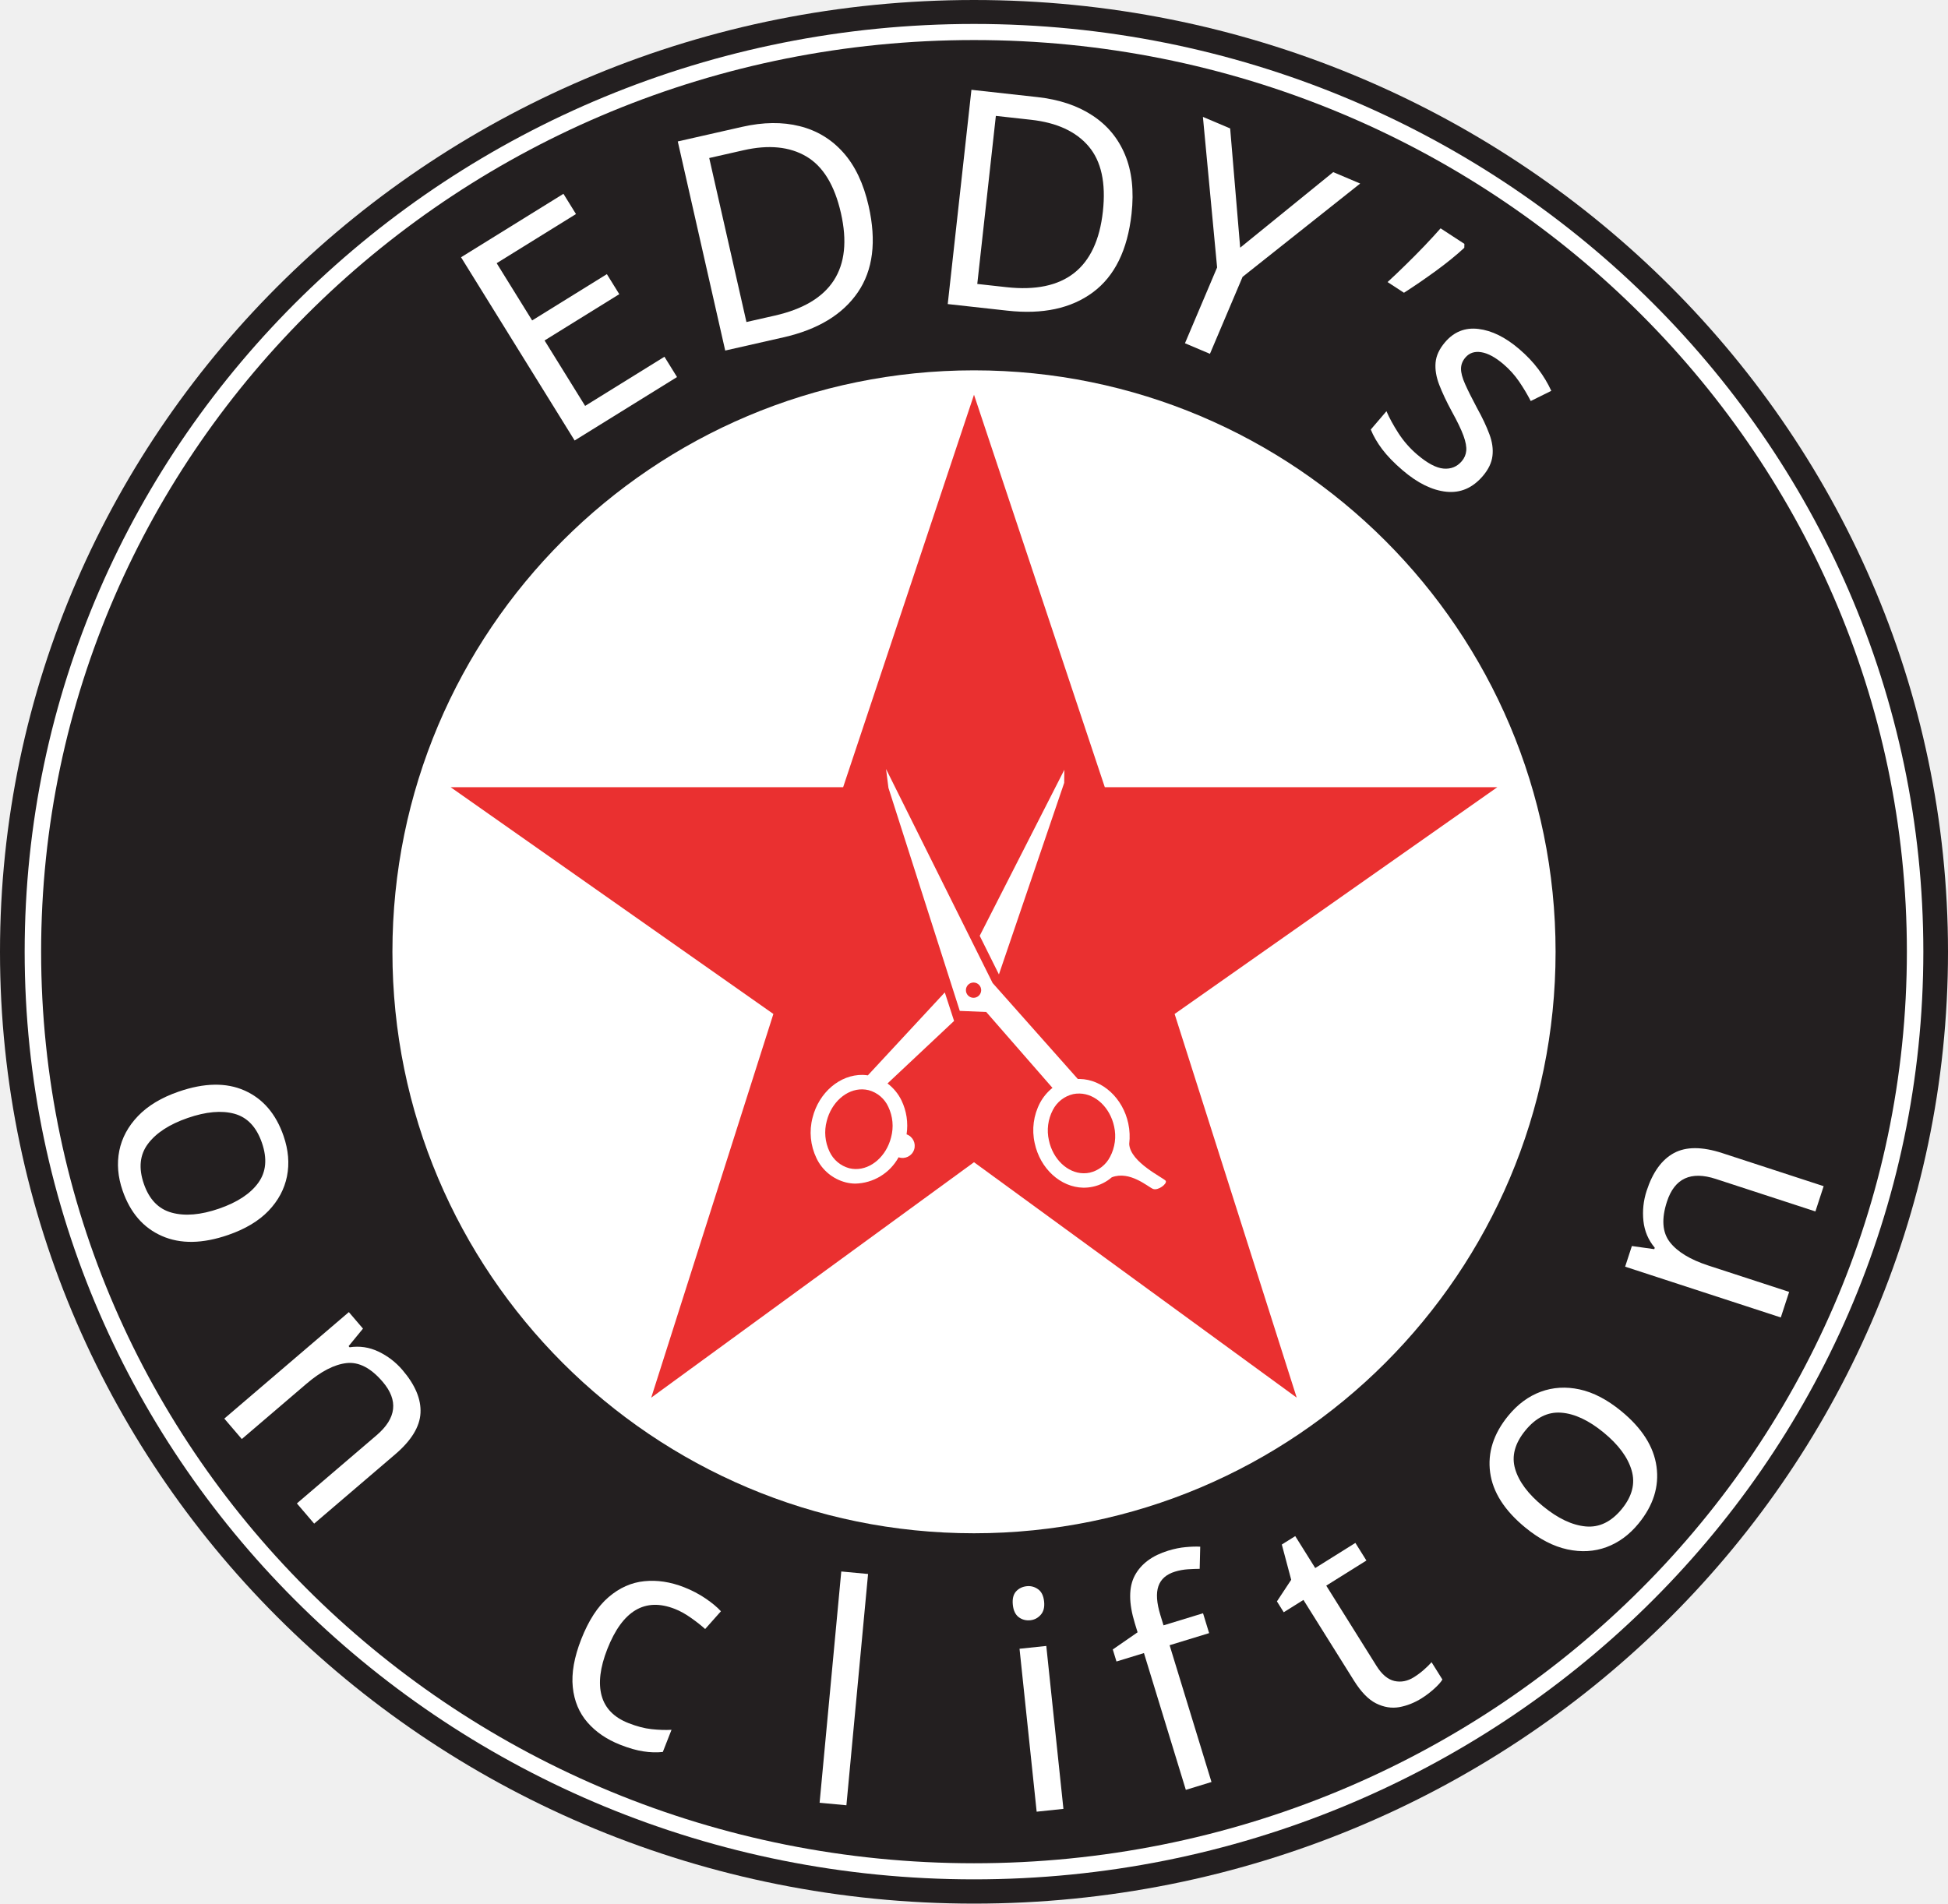
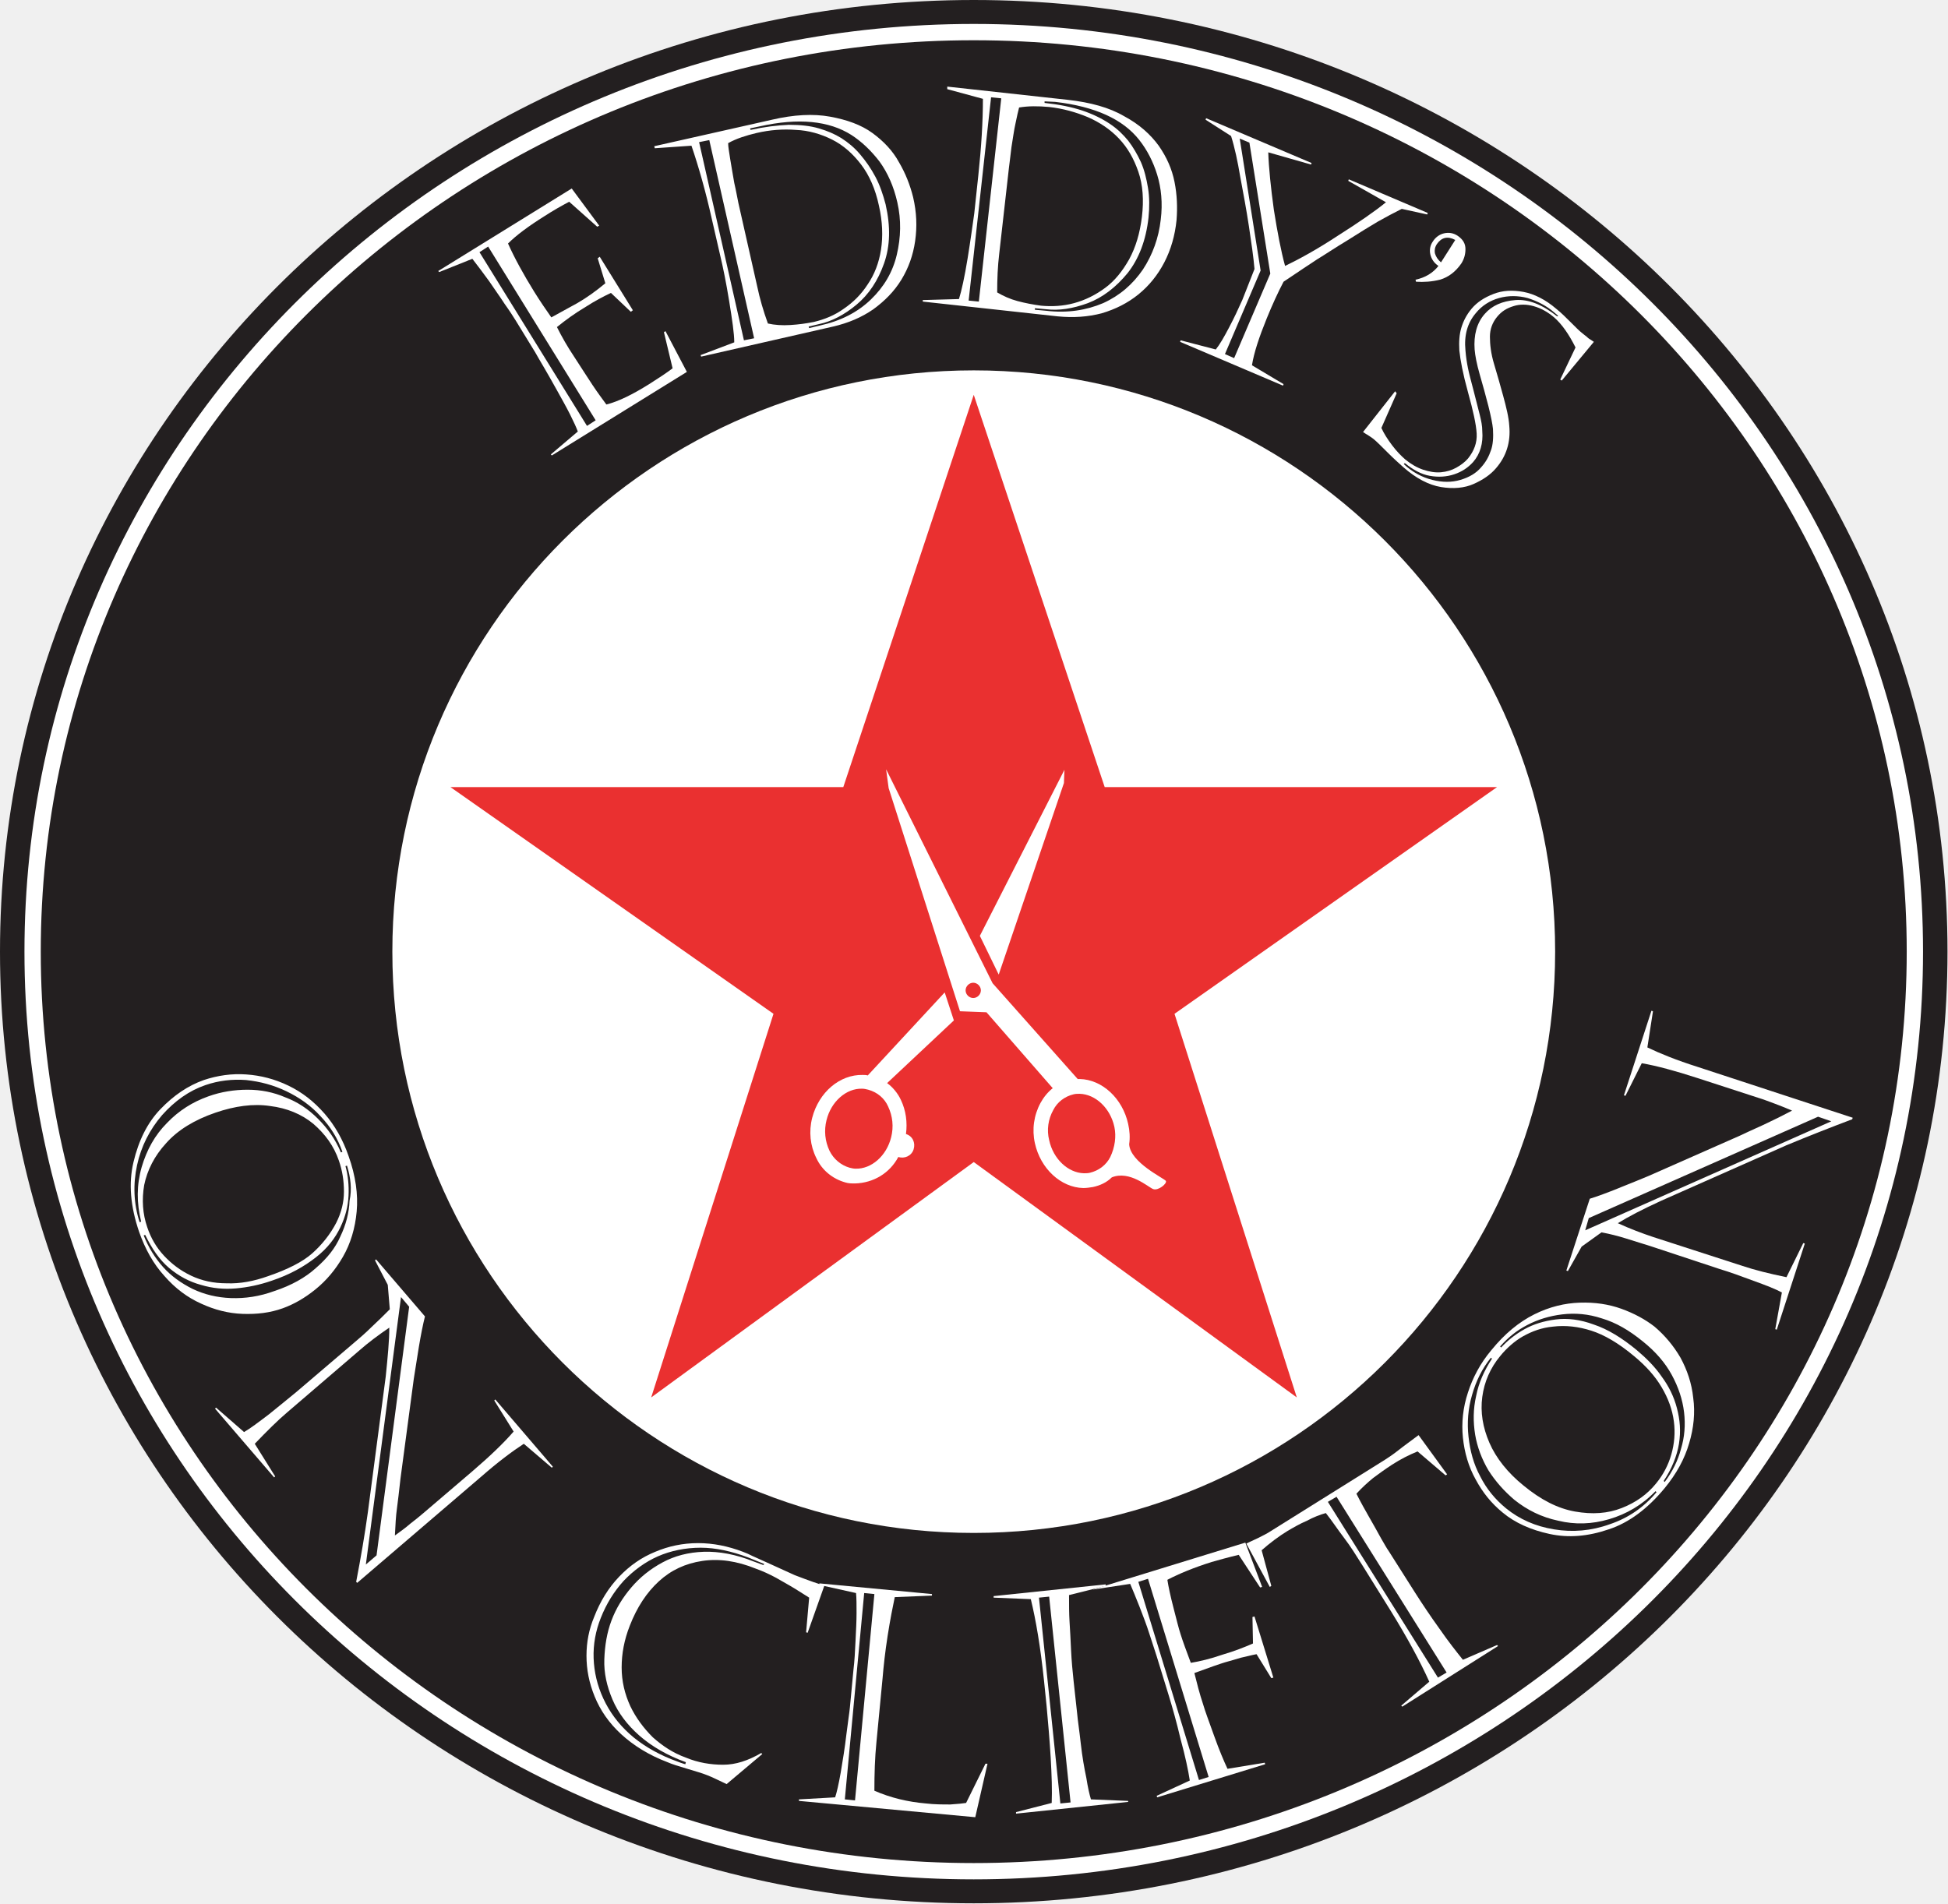
- <svg xmlns="http://www.w3.org/2000/svg" id="Layer_1" data-name="Layer 1" viewBox="0 0 382.28 373.63">
-   <defs>
-     <style>.cls-1{fill:#e92f30;}.cls-2{fill:#231f20;}.cls-3,.cls-4,.cls-6{fill:#fff;}.cls-4{font-size:60px;}.cls-4,.cls-6{font-family:Castellar, Castellar;}.cls-5{fill:#ea3030;}.cls-6{font-size:59.27px;}</style>
-   </defs>
-   <circle class="cls-1" cx="191.14" cy="186.82" r="159.38" />
-   <ellipse class="cls-2" cx="191.14" cy="186.82" rx="191.14" ry="186.82" />
-   <ellipse class="cls-3" cx="191.14" cy="186.79" rx="186.3" ry="182.09" />
-   <ellipse class="cls-2" cx="191.14" cy="186.79" rx="183.07" ry="178.93" />
-   <text class="cls-4" transform="translate(18.72 216.42) rotate(70.94)">o</text>
-   <text class="cls-4" transform="matrix(0.65, 0.76, -0.76, 0.65, 40.71, 274.57)">n</text>
-   <text class="cls-4" transform="matrix(0.82, 0.57, -0.57, 0.82, 82.66, 318.96)"> </text>
-   <text class="cls-4" transform="translate(105.19 335.34) rotate(21.42)">c</text>
-   <text class="cls-4" transform="translate(155.77 353.37) rotate(5.35)">l</text>
-   <text class="cls-4" transform="translate(198.37 356.13) rotate(-6)">i</text>
-   <text class="cls-4" transform="translate(226.45 353.23) rotate(-17.02)">f</text>
-   <text class="cls-4" transform="translate(266.01 340.76) rotate(-32.04)">t</text>
-   <text class="cls-4" transform="matrix(0.63, -0.77, 0.77, 0.63, 309.72, 312.57)">o</text>
-   <text class="cls-4" transform="matrix(0.31, -0.95, 0.95, 0.31, 347.89, 263.43)">n</text>
-   <circle class="cls-3" cx="191.14" cy="186.82" r="114.13" />
+ <svg xmlns="http://www.w3.org/2000/svg" version="1.1" id="Layer_1" x="0px" y="0px" viewBox="0 0 382.3 373.6" style="enable-background:new 0 0 382.3 373.6;" xml:space="preserve">
+   <style type="text/css">
+ 	.st0{fill:#E92F30;}
+ 	.st1{fill:#231F20;}
+ 	.st2{fill:#FFFFFF;}
+ 	.st3{enable-background:new    ;}
+ 	.st4{fill:#EA3030;}
+ </style>
+   <circle class="st0" cx="191.1" cy="186.8" r="159.4" />
+   <ellipse class="st1" cx="191.1" cy="186.8" rx="191.1" ry="186.8" />
+   <ellipse class="st2" cx="191.1" cy="186.8" rx="186.3" ry="182.1" />
+   <ellipse class="st1" cx="191.1" cy="186.8" rx="183.1" ry="178.9" />
+   <g class="st3">
+     <path class="st2" d="M68.4,226.9c1.4,3.9,1.9,7.6,1.6,10.9c-0.3,3.3-1.2,6.3-2.7,8.9s-3.3,4.7-5.4,6.4c-2.1,1.7-4.2,2.9-6.4,3.7   c-2.5,0.9-5.1,1.2-7.9,1.1c-2.8-0.1-5.5-0.8-8.1-2c-2.7-1.2-5.1-3-7.2-5.4c-2.2-2.4-3.8-5.3-5-8.7c-1.7-5-2.1-9.5-1.1-13.7   c1-4.2,2.7-7.7,5.3-10.4c2.6-2.7,5.4-4.6,8.5-5.7c2.7-0.9,5.5-1.3,8.3-1.1c2.9,0.2,5.6,0.9,8.3,2.2c2.7,1.3,5,3.1,7.1,5.5   C65.7,220.9,67.3,223.7,68.4,226.9z M66.9,226.2l0.3-0.1c-0.9-2.6-2.3-4.9-4.3-7c-1.9-2.1-4.2-3.7-6.7-4.9   c-2.5-1.2-5.1-1.9-7.9-2.2c-2.7-0.2-5.4,0.1-8,1c-3.2,1.1-6,3.1-8.5,5.9c-2.4,2.8-4.1,6.1-4.9,9.8c-0.8,3.7-0.7,7.5,0.5,11.2   l0.3-0.1c-0.9-3.7-0.9-7.2,0.1-10.7c1-3.4,2.6-6.3,5-8.7c2.3-2.4,5-4.1,8.1-5.2c2.5-0.9,5.1-1.3,7.7-1.3c2.6,0,5.1,0.5,7.4,1.5   c2.4,0.9,4.5,2.3,6.4,4.2S65.8,223.6,66.9,226.2z M66.5,227.8c-1-2.9-2.7-5.2-5-7.2c-2.3-1.9-5.2-3.1-8.5-3.5   c-3.3-0.5-6.9,0-10.7,1.3c-4.1,1.4-7.4,3.4-9.7,6c-2.3,2.5-3.7,5.3-4.3,8.2c-0.5,2.9-0.3,5.7,0.6,8.3c0.7,2.1,1.8,4,3.3,5.6   c1.5,1.6,3.2,2.9,5.3,3.9c2.1,1,4.4,1.5,7,1.5c2.6,0.1,5.3-0.4,8.1-1.4c3.8-1.3,6.8-2.8,8.7-4.5s3.5-3.7,4.7-6c1-2,1.5-4,1.5-6.1   C67.5,231.8,67.2,229.8,66.5,227.8z M68.1,228.8l-0.3,0.1c0.5,1.8,0.7,3.8,0.6,5.8c-0.1,2.1-0.6,4.1-1.6,6.2   c-1,2.1-2.5,4.1-4.8,5.9s-5.1,3.4-8.7,4.6c-2.3,0.8-4.7,1.3-7,1.5c-2.3,0.2-4.6,0-6.9-0.7c-2.2-0.6-4.3-1.7-6.2-3.3   c-1.9-1.6-3.4-3.8-4.7-6.5l-0.3,0.1c0.9,2.3,2.2,4.4,3.8,6.2c1.6,1.8,3.6,3.2,5.8,4.3c2.3,1.1,4.8,1.7,7.5,1.8   c2.8,0.1,5.6-0.3,8.6-1.4c3.3-1.1,6-2.6,8.1-4.5c2.2-1.9,3.8-3.9,4.8-6.2c1.1-2.3,1.7-4.6,1.8-7C69.1,233.4,68.8,231.1,68.1,228.8z   " />
+   </g>
+   <g class="st3">
+     <path class="st2" d="M73.6,247.4l0.2-0.2l9.6,11.2c-0.4,1.6-0.8,3.6-1.2,6c-0.4,2.4-0.7,4.5-1,6.3l-2.6,19.5   c-0.3,2.6-0.5,4.5-0.7,5.9s-0.3,3.2-0.4,5.3c1.1-0.8,2.1-1.5,3-2.3c0.9-0.7,1.8-1.4,2.6-2.1l9.6-8.2c3.5-3,6.2-5.6,8.1-7.8   l-3.8-6.1l0.2-0.2l11.3,13.2l-0.2,0.2l-5.5-4.7c-2.3,1.5-5.1,3.6-8.3,6.4l-24.4,20.9l-0.2-0.2c0.9-4.7,1.7-9.3,2.3-13.7l3.5-26.6   c0.4-3.9,0.7-7,0.7-9.6c-2.2,1.5-4.2,3-5.9,4.5l-14.1,12.1c-1.9,1.6-4,3.7-6.4,6.2l4,6.4l-0.2,0.2l-11.6-13.5l0.2-0.2l5.5,4.8   c1.2-0.7,2.8-1.9,4.9-3.5c2-1.6,3.8-3.1,5.4-4.4l10.9-9.3c1.3-1.1,2.6-2.2,3.8-3.4c1.2-1.1,2.4-2.3,3.6-3.5l-0.4-4.8L73.6,247.4z    M78.7,254.6l-6.9,52.5l2.1-1.8l6.4-48.8L78.7,254.6z" />
+   </g>
+   <g class="st3">
+     <path class="st2" d="M149.6,344.3l-7,5.9c-1.7-0.8-2.9-1.4-3.7-1.7c-1-0.4-2.3-0.8-4-1.3s-3-0.9-3.9-1.3c-3.7-1.4-6.7-3.3-9.1-5.5   c-2.4-2.2-4.1-4.7-5.2-7.4c-1.1-2.7-1.6-5.3-1.6-8c0-2.7,0.5-5.2,1.5-7.6c1.2-3.1,2.8-5.7,4.9-7.9c2.1-2.2,4.4-3.8,7.1-4.9   c2.6-1.1,5.4-1.7,8.4-1.7s5.9,0.6,8.8,1.7c0.8,0.3,1.2,0.5,1.4,0.6c0.2,0.1,0.6,0.3,1.3,0.6c0.7,0.3,1.3,0.6,2,0.9   c2.4,1.1,4.2,1.9,5.5,2.5c2.9,1.1,4.8,1.8,5.8,2l-3.3,9.3l-0.3-0.1l0.6-6.8c-0.5-0.3-1.4-0.9-2.7-1.7c-1.3-0.8-2.6-1.5-3.8-2.2   c-1.3-0.7-2.6-1.3-4-1.8c-3.7-1.5-7.2-2-10.5-1.5c-3.3,0.5-6.1,1.8-8.5,4s-4.3,5.1-5.7,8.7c-1.1,2.8-1.6,5.5-1.6,8.2   c0,2.7,0.6,5.2,1.7,7.6c1.1,2.3,2.6,4.3,4.4,6.1c1.9,1.7,4,3.1,6.5,4c2.4,1,4.9,1.4,7.3,1.4c2.5,0,4.9-0.8,7.5-2.3L149.6,344.3z    M150,307l-3.2-1.3c-3.2-1.2-6.3-1.9-9.3-1.9s-5.9,0.6-8.4,1.7s-4.8,2.8-6.7,4.8c-1.9,2.1-3.4,4.5-4.5,7.3c-1,2.5-1.5,5.2-1.4,7.9   c0.1,2.7,0.7,5.3,1.9,7.9c1.2,2.6,2.9,4.9,5.1,6.9c2.2,2,5,3.7,8.2,5c1.5,0.6,2.4,0.9,2.8,1l0.1-0.4c-3.6-1.3-6.7-3.1-9.1-5.2   s-4.2-4.5-5.3-7.1c-1.1-2.6-1.7-5.2-1.6-7.9s0.5-5.2,1.4-7.6c0.9-2.4,2.2-4.5,3.9-6.5c1.7-2,3.7-3.6,6.1-4.9s5.1-2,8.1-2.1   c3-0.1,6.3,0.5,9.8,1.9l1.9,0.7L150,307z" />
+   </g>
+   <g class="st3">
+     <path class="st2" d="M160.8,311.1l0-0.3l22.1,2.1l0,0.3l-7.3,0.3c-0.4,1.9-0.9,4.4-1.4,7.6c-0.5,3.2-0.8,6-1,8.4l-1.2,12.5   c-0.3,3-0.4,6.2-0.4,9.5c3.2,1.4,6.6,2.2,10.1,2.5c1.7,0.2,3.3,0.2,4.8,0.2c1.5-0.1,2.5-0.2,3.1-0.3l3.8-7.7l0.4,0l-2.4,10.5   l-34.6-3.2l0-0.3l7.1-0.4c0.3-0.9,0.7-2.6,1.1-4.9c0.4-2.4,0.8-4.8,1.1-7.4c0.3-2.5,0.6-4.3,0.7-5.4l0.7-7.4   c0.2-1.6,0.3-3.5,0.4-5.6c0.1-2.1,0.2-3.9,0.2-5.5c0-1.6,0-2.9-0.1-3.9L160.8,311.1z M169.6,312.7l-3.8,40.5l2,0.2l3.8-40.5   L169.6,312.7z" />
+   </g>
+   <g class="st3">
+     <path class="st2" d="M221.4,353.7l-22,2.3l0-0.3l7-1.8c0.1-2.5,0-5.4-0.2-8.9c-0.2-3.4-0.5-6.8-0.8-10.1l-0.5-4.9   c-0.7-6.7-1.6-12-2.6-16.1l-7.3-0.3l0-0.3l22-2.3l0,0.3l-7.2,1.8c0,1.9,0,3.6,0.1,5.2s0.2,3.4,0.3,5.6c0.1,2.2,0.3,4.2,0.5,6.1   l0.7,6.4c0.1,1.2,0.4,3.1,0.7,5.8s0.7,4.9,1.1,6.8c0.3,1.9,0.6,3.2,0.9,4.2l7.3,0.3L221.4,353.7z M203.9,313.6l4.2,40.4l2-0.2   l-4.2-40.4L203.9,313.6z" />
+   </g>
+   <g class="st3">
+     <path class="st2" d="M214.5,312l29.9-9.2l3.3,8.7l-0.4,0.1l-4.2-6.4c-2.1,0.5-3.9,1-5.3,1.4c-3.5,1.1-6.4,2.3-8.7,3.5   c0.2,1.3,0.6,3.2,1.2,5.5s1,4,1.4,5.2c0.4,1.3,1.1,3.2,2,5.6c1.8-0.3,3.9-0.8,6.2-1.6c2.4-0.7,4.4-1.5,6-2.2l-0.1-5.2l0.4-0.1   l3.7,12l-0.4,0.1l-2.9-4.7c-1.1,0.2-2.1,0.5-3.1,0.7c-1,0.3-2,0.6-3.1,0.9c-1,0.3-3,1-6,2.1c0.5,2,1,4,1.7,6.1   c0.4,1.4,1.2,3.5,2.2,6.3s1.9,4.9,2.6,6.4l7.3-1.2l0.1,0.3l-21.2,6.5l-0.1-0.3l6.5-3c-0.3-2-0.9-4.8-1.8-8.1   c-0.8-3.4-1.6-6.2-2.3-8.5l-2.4-7.8c-0.3-1-0.8-2.4-1.4-4.3c-0.6-1.9-1.3-3.7-2-5.5c-0.7-1.8-1.3-3.2-1.8-4.4l-7.2,1.1L214.5,312z    M223.4,310.5l11.9,38.9l1.9-0.6l-11.9-38.9L223.4,310.5z" />
+   </g>
+   <g class="st3">
+     <path class="st2" d="M249.3,300.6l21.6-13.5c1.3-0.8,2.5-1.6,3.5-2.4s2.4-1.8,4-3l5.6,7.7l-0.3,0.2l-5.5-4.7   c-1.7,0.7-3.3,1.5-5,2.6c-1.4,0.9-2.6,1.8-3.7,2.6c-1.1,0.9-2.2,1.9-3.3,3.1c0.8,1.6,1.7,3.2,2.5,4.6s1.6,2.8,2.3,4.1   c0.7,1.2,1.2,2.1,1.5,2.5l5.2,8.2c1.4,2.2,3,4.6,4.8,7.1c1.8,2.6,3.4,4.6,4.6,6.1l6.7-2.9l0.2,0.2L275.2,335l-0.2-0.2l5.5-4.7   c-1.8-4-4.3-8.6-7.5-13.8l-5.6-9c-1.2-1.9-2.3-3.7-3.6-5.4s-2.4-3.4-3.6-4.9c-1.1,0.3-2.4,0.8-3.7,1.5c-1.4,0.6-2.6,1.3-3.8,2   c-1.8,1.1-3.5,2.4-5.1,3.8l1.9,7l-0.3,0.2l-4.6-8.5c0.5-0.3,1.3-0.6,2.3-1.1C247.9,301.4,248.7,301,249.3,300.6z M260.6,294.8   l21.6,34.5l1.7-1l-21.6-34.5L260.6,294.8z" />
+   </g>
+   <g class="st3">
+     <path class="st2" d="M292.7,265c2.6-3.2,5.4-5.5,8.4-7c3-1.5,6-2.2,8.9-2.3c3-0.1,5.7,0.3,8.2,1.2c2.5,0.9,4.7,2.1,6.5,3.5   c2,1.7,3.7,3.7,5.1,6.1c1.3,2.4,2.2,5,2.5,7.9c0.4,2.9,0.1,5.9-0.8,8.9c-0.9,3.1-2.5,6-4.8,8.8c-3.3,4-7,6.8-11,8.1   c-4.1,1.4-7.9,1.7-11.6,0.9c-3.7-0.8-6.8-2.2-9.2-4.2c-2.2-1.8-3.9-3.9-5.3-6.5c-1.4-2.5-2.2-5.3-2.5-8.2s0-5.9,1-8.9   C289,270.5,290.5,267.6,292.7,265z M292.8,266.7l-0.2-0.2c-1.7,2.1-2.9,4.5-3.7,7.3c-0.8,2.7-1,5.5-0.7,8.2c0.3,2.8,1,5.4,2.3,7.8   c1.2,2.4,2.9,4.5,5.1,6.3c2.6,2.1,5.7,3.5,9.4,4.1c3.6,0.6,7.3,0.3,10.9-1c3.6-1.2,6.7-3.3,9.2-6.3l-0.2-0.2   c-2.6,2.7-5.7,4.5-9.1,5.5c-3.4,1-6.7,1.1-10,0.3c-3.3-0.7-6.1-2.1-8.6-4.1c-2-1.7-3.7-3.6-5.1-5.8c-1.3-2.2-2.2-4.6-2.6-7   c-0.4-2.5-0.4-5,0.2-7.6C290.2,271.4,291.3,269,292.8,266.7z M294.4,266.2c-1.9,2.3-3.1,5-3.5,8c-0.4,3,0.1,6,1.4,9   s3.6,5.9,6.7,8.4c3.4,2.8,6.7,4.5,10.1,5.1c3.4,0.6,6.4,0.4,9.2-0.7c2.8-1.1,5-2.7,6.7-4.8c1.4-1.7,2.4-3.6,3-5.7   c0.6-2.1,0.8-4.3,0.5-6.5c-0.3-2.3-1.1-4.5-2.4-6.7c-1.3-2.2-3.1-4.2-5.4-6.1c-3.1-2.6-5.9-4.2-8.4-5c-2.5-0.8-5-1.1-7.5-0.8   c-2.2,0.2-4.1,0.9-5.9,1.9C297.3,263.2,295.7,264.6,294.4,266.2z M294.4,264.3l0.2,0.2c1.3-1.4,2.8-2.6,4.6-3.6s3.8-1.6,6.1-1.9   c2.3-0.3,4.8,0,7.5,1c2.7,0.9,5.5,2.6,8.4,5c1.9,1.6,3.6,3.3,4.9,5.2c1.4,1.9,2.4,3.9,3,6.2s0.8,4.5,0.4,7c-0.4,2.4-1.4,4.9-3,7.3   l0.2,0.2c1.5-2,2.6-4.2,3.2-6.5c0.7-2.3,0.9-4.7,0.6-7.2c-0.3-2.5-1.1-4.9-2.4-7.3c-1.3-2.4-3.2-4.6-5.7-6.6   c-2.7-2.2-5.3-3.7-8-4.5c-2.7-0.9-5.3-1.1-7.8-0.8c-2.5,0.3-4.8,1-6.9,2.1S296,262.5,294.4,264.3z" />
+   </g>
+   <g class="st3">
+     <path class="st2" d="M307.7,249.5l-0.3-0.1l4.6-14.1c1.6-0.5,3.5-1.2,5.7-2.1c2.3-0.9,4.2-1.7,5.9-2.4l17.9-7.9   c2.3-1.1,4.2-1.9,5.4-2.5c1.3-0.6,2.9-1.4,4.8-2.4c-1.2-0.5-2.4-1-3.5-1.4c-1.1-0.4-2.1-0.8-3.1-1.1l-12-3.9   c-4.3-1.4-8-2.4-10.9-2.9l-3.2,6.4l-0.3-0.1l5.4-16.6l0.3,0.1l-1.1,7.1c2.5,1.2,5.7,2.5,9.8,3.8l30.5,10l-0.1,0.3   c-4.5,1.7-8.8,3.4-12.9,5.1L326,235.7c-3.5,1.6-6.4,3.1-8.5,4.4c2.4,1.1,4.8,2,6.9,2.7l17.6,5.7c2.4,0.8,5.2,1.5,8.6,2.2l3.3-6.7   l0.3,0.1l-5.5,16.9l-0.3-0.1l1.3-7.2c-1.3-0.7-3.1-1.4-5.6-2.3c-2.4-0.9-4.6-1.7-6.6-2.3l-13.6-4.5c-1.6-0.5-3.2-1-4.8-1.5   c-1.6-0.5-3.2-0.9-4.8-1.2l-3.9,2.8L307.7,249.5z M311.1,241.5l48.3-21.4l-2.6-0.9l-45,19.9L311.1,241.5z" />
+   </g>
+   <circle class="st2" cx="191.1" cy="186.8" r="114.1" />
  <g id="star-rate">
-     <polygon class="cls-5" points="191.14 228.12 254.47 274.33 230.51 199.02 293.84 154.51 216.81 154.51 191.14 77.48 165.46 154.51 88.43 154.51 151.77 199.02 127.8 274.33 191.14 228.12" />
+     <polygon class="st4" points="191.1,228.1 254.5,274.3 230.5,199 293.8,154.5 216.8,154.5 191.1,77.5 165.5,154.5 88.4,154.5    151.8,199 127.8,274.3  " />
  </g>
-   <polygon class="cls-3" points="208.84 153.66 208.87 151.09 192.26 183.68 196.03 191.26 208.84 153.66" />
-   <path class="cls-3" d="M198.7,203.55l-15.1,16.28a8.25,8.25,0,0,0-1-.09c-4.47-.08-8.61,3.45-9.85,8.39a11.54,11.54,0,0,0,.76,7.94,8.76,8.76,0,0,0,5.73,4.76,8.07,8.07,0,0,0,1.87.25h0a9.94,9.94,0,0,0,8.52-5.17,2.38,2.38,0,0,0,1.57-4.5,11.38,11.38,0,0,0-1-6.66,9.23,9.23,0,0,0-2.74-3.33l13.06-12.27ZM187.61,226a8.66,8.66,0,0,1,.55,6c-.92,3.66-3.87,6.28-7,6.22a5.71,5.71,0,0,1-1.22-.16,6,6,0,0,1-3.86-3.26,8.69,8.69,0,0,1-.55-6c.92-3.66,3.87-6.28,7-6.22a5.51,5.51,0,0,1,1.23.16A5.93,5.93,0,0,1,187.61,226Z" transform="translate(-13.29 -8.76)" />
-   <path class="cls-3" d="M242.05,240.53c-.33-.54-7-3.63-7.16-7.24a12.2,12.2,0,0,0-.18-4c-1.06-5-5.07-8.67-9.54-8.75h-.37L208.08,201.7l-20.91-42,.47,3.7,14,43.78,5.19.21,13,14.9a9.52,9.52,0,0,0-2.44,2.93,11.54,11.54,0,0,0-1.05,7.91c1.06,5,5.07,8.67,9.54,8.75a8.53,8.53,0,0,0,1.87-.19,8.35,8.35,0,0,0,3.72-1.85c3.54-1.36,7.1,1.88,8.09,2.28S242.4,241.1,242.05,240.53Zm-37.74-35.92a1.5,1.5,0,1,1,1.53-1.47A1.51,1.51,0,0,1,204.31,204.61Zm26.83,31.2a6,6,0,0,1-4,3.12,5.31,5.31,0,0,1-1.23.12c-3.15-.05-6-2.78-6.78-6.47a8.65,8.65,0,0,1,.77-5.95,6,6,0,0,1,4-3.12,5.47,5.47,0,0,1,1.24-.11c3.15.05,6,2.78,6.79,6.47A8.68,8.68,0,0,1,231.14,235.81Z" transform="translate(-13.29 -8.76)" />
-   <text class="cls-6" transform="translate(107.88 89.49) rotate(-31.79)">E</text>
-   <text class="cls-6" transform="matrix(0.97, -0.22, 0.22, 0.97, 136.74, 70.07)">D</text>
-   <text class="cls-6" transform="translate(180.27 59.05) rotate(6.31)">D</text>
-   <text class="cls-6" transform="matrix(0.92, 0.39, -0.39, 0.92, 219.56, 61.87)">Y</text>
-   <text class="cls-6" transform="translate(256.51 78.25) rotate(33.12)">’</text>
-   <text class="cls-6" transform="matrix(0.76, 0.65, -0.65, 0.76, 265.74, 83.39)">s</text>
+   <polygon class="st2" points="208.8,153.7 208.9,151.1 192.3,183.7 196,191.3 " />
+   <path class="st2" d="M185.4,194.8l-15.1,16.3c-0.3-0.1-0.7-0.1-1-0.1c-4.5-0.1-8.6,3.4-9.9,8.4c-0.7,2.7-0.4,5.5,0.8,7.9  c1.1,2.4,3.2,4.1,5.7,4.8c0.6,0.2,1.2,0.2,1.9,0.2l0,0c3.6-0.1,6.8-2,8.5-5.2c1.2,0.4,2.6-0.2,3-1.5s-0.2-2.6-1.5-3  c0.3-2.3,0-4.6-1-6.7c-0.6-1.3-1.6-2.5-2.7-3.3l13.1-12.3L185.4,194.8z M174.3,217.2c0.9,1.9,1.1,4,0.6,6c-0.9,3.7-3.9,6.3-7,6.2  c-0.4,0-0.8-0.1-1.2-0.2c-1.7-0.5-3.1-1.7-3.9-3.3c-0.9-1.9-1.1-4-0.6-6c0.9-3.7,3.9-6.3,7-6.2c0.4,0,0.8,0.1,1.2,0.2  C172.2,214.4,173.6,215.6,174.3,217.2z" />
+   <path class="st2" d="M228.8,231.8c-0.3-0.5-7-3.6-7.2-7.2c0.2-1.3,0.1-2.7-0.2-4c-1.1-5-5.1-8.7-9.5-8.8h-0.4l-16.7-18.8l-20.9-42  l0.5,3.7l14,43.8l5.2,0.2l13,14.9c-1,0.8-1.8,1.8-2.4,2.9c-1.3,2.4-1.7,5.2-1.1,7.9c1.1,5,5.1,8.7,9.5,8.8c0.6,0,1.3-0.1,1.9-0.2  c1.4-0.3,2.7-0.9,3.7-1.9c3.5-1.4,7.1,1.9,8.1,2.3S229.1,232.3,228.8,231.8z M191,195.9c-0.8,0-1.5-0.7-1.5-1.5  c0-0.8,0.7-1.5,1.5-1.5c0.8,0,1.5,0.7,1.5,1.5C192.5,195.2,191.8,195.9,191,195.9z M217.9,227.1c-0.8,1.6-2.3,2.7-4,3.1  c-0.4,0.1-0.8,0.1-1.2,0.1c-3.1-0.1-6-2.8-6.8-6.5c-0.5-2-0.2-4.1,0.8-5.9c0.8-1.6,2.3-2.7,4-3.1c0.4-0.1,0.8-0.1,1.2-0.1  c3.1,0.1,6,2.8,6.8,6.5C219.1,223.1,218.8,225.2,217.9,227.1z" />
+   <g class="st3">
+     <path class="st2" d="M86.2,53.4l-0.2-0.2l26.2-16.2l5.4,7.3l-0.4,0.2l-5.5-4.9c-1.5,0.8-3.1,1.7-4.8,2.8c-3.2,2-5.6,3.8-7.2,5.4   c1.3,2.9,3,6,5.1,9.4c1.3,2.1,2.5,3.8,3.4,5.1c2.7-1.5,4.4-2.4,5.1-2.8c1.9-1.1,3.7-2.4,5.5-3.9l-1.5-4.9l0.4-0.3l6.5,10.5   l-0.4,0.3l-3.9-3.7c-1.5,0.7-3.2,1.6-4.9,2.7c-2.2,1.3-4.1,2.7-5.7,4c1,2,2.1,3.9,3.3,5.7c1.5,2.3,2.7,4.2,3.7,5.7   c1,1.5,1.9,2.7,2.7,3.8c2.4-0.6,5.2-2,8.4-4c1.9-1.2,3.4-2.2,4.6-3.1l-1.7-7.1l0.3-0.2l4.2,8l-26.5,16.4l-0.2-0.2l5.3-4.5   c-0.3-0.8-0.8-1.9-1.5-3.3c-0.7-1.4-1.6-3-2.6-4.8c-1-1.8-1.8-3.2-2.5-4.4c-0.7-1.2-1.3-2.2-1.8-3.1l-3.8-6.2   c-0.5-0.8-1.2-1.9-2.2-3.3c-0.9-1.4-2-2.9-3-4.4c-1.1-1.5-2.2-3-3.3-4.4L86.2,53.4z M94.1,49.5l21.1,34.1l1.7-1.1L95.8,48.4   L94.1,49.5z" />
+   </g>
+   <g class="st3">
+     <path class="st2" d="M128.4,28.7l23.1-5.2c4.3-1,8.1-1.2,11.4-0.6c3.3,0.6,6.1,1.6,8.3,3.2s4,3.5,5.2,5.7c1.3,2.2,2.2,4.5,2.8,6.9   c0.7,3,0.8,5.8,0.4,8.6c-0.4,2.8-1.3,5.3-2.7,7.6c-1.4,2.3-3.3,4.2-5.5,5.8c-2.3,1.6-4.9,2.7-7.9,3.4l-25.9,5.9l-0.1-0.3l6.6-2.5   c0-1.7-0.4-4.4-1-8.1c-0.6-3.7-1.2-6.6-1.7-8.7l-1.7-7.4c-1.2-5.4-2.6-10.3-4-14.4l-7.2,0.5L128.4,28.7z M137.2,27.9l8.8,38.9   l2-0.4l-8.8-38.9L137.2,27.9z M144.9,39.8l3.7,16.4c0.5,2.4,1.2,4.8,2.1,7.3c1.3,0.3,2.8,0.4,4.4,0.3c1.6-0.1,3.1-0.3,4.6-0.6   c2.1-0.5,4.1-1.3,5.9-2.6c1.9-1.3,3.4-2.8,4.7-4.8c1.3-1.9,2.2-4.2,2.6-6.8c0.4-2.6,0.3-5.5-0.4-8.6c-0.7-3.3-1.9-6-3.5-8.1   c-1.6-2.1-3.5-3.8-5.7-4.9c-2.2-1.1-4.6-1.8-7.1-1.9c-2.5-0.2-5.1,0-7.7,0.6c-2.1,0.5-4,1.1-5.6,2c0,0.7,0.2,1.8,0.4,3.1   c0.2,1.3,0.5,2.9,0.8,4.7C144.5,37.6,144.7,38.9,144.9,39.8z M147.2,25.2l0.1,0.3c2.7-0.6,5.2-0.9,7.5-1c2.3,0,4.2,0.2,5.9,0.7   c1.7,0.5,3.1,1.1,4.4,1.9c1.4,0.9,2.6,1.9,3.7,3.2c1.1,1.3,2.1,2.7,3,4.4c0.9,1.7,1.5,3.5,2,5.4c1,4.4,0.9,8.2-0.3,11.6   c-1.2,3.4-3,6.1-5.4,8.1s-4.9,3.3-7.3,3.8l-2.1,0.5l0.1,0.3l2.1-0.5c4.1-0.9,7.4-2.6,10-5.1c2.6-2.5,4.3-5.4,5.1-8.8   c0.8-3.4,0.9-6.8,0.1-10.3c-0.7-3.1-1.9-5.8-3.5-8c-1.7-2.2-3.5-3.9-5.5-5.2c-4.4-2.8-10.4-3.4-18-1.7L147.2,25.2z" />
+   </g>
+   <g class="st3">
+     <path class="st2" d="M185.9,17l23.7,2.6c4.4,0.5,8.1,1.5,11,3.2c3,1.6,5.2,3.6,6.8,5.8c1.6,2.3,2.6,4.6,3.1,7.1   c0.5,2.5,0.6,5,0.4,7.5c-0.3,3-1.1,5.8-2.4,8.3c-1.3,2.5-3,4.6-5.1,6.3c-2.1,1.7-4.5,2.9-7.2,3.7c-2.7,0.7-5.5,0.9-8.6,0.6   l-26.5-2.9l0-0.3l7.1-0.2c0.5-1.6,1.1-4.3,1.7-8c0.6-3.7,1-6.7,1.3-8.8l0.8-7.5c0.6-5.6,0.9-10.6,0.9-15l-7-1.9L185.9,17z    M194.5,19.1L190.1,59l2,0.2l4.4-39.9L194.5,19.1z M198,33l-1.9,16.8c-0.3,2.5-0.4,5-0.4,7.6c1.2,0.7,2.5,1.3,4,1.7   s3.1,0.7,4.6,0.9c2.1,0.2,4.3,0.1,6.5-0.5c2.2-0.6,4.2-1.6,6.1-3c1.9-1.4,3.4-3.3,4.7-5.6c1.3-2.4,2.1-5.1,2.5-8.3   c0.4-3.3,0.2-6.3-0.7-8.9s-2.1-4.7-3.8-6.5s-3.8-3.2-6.1-4.2c-2.4-1-4.9-1.7-7.6-2c-2.2-0.2-4.1-0.2-5.9,0.1   c-0.2,0.7-0.4,1.7-0.7,3.1c-0.3,1.3-0.5,2.9-0.8,4.7C198.3,30.7,198.1,32.1,198,33z M205,19.9l0,0.3c2.8,0.3,5.3,0.8,7.4,1.5   s3.9,1.6,5.4,2.6s2.6,2.1,3.6,3.3c1,1.3,1.8,2.7,2.5,4.2c0.7,1.6,1.1,3.3,1.4,5.1s0.3,3.8,0.1,5.8c-0.5,4.5-1.9,8.1-4.1,10.9   c-2.3,2.8-4.9,4.8-7.8,5.9c-3,1.1-5.7,1.5-8.2,1.2l-2.2-0.2l0,0.3l2.2,0.2c4.2,0.5,7.9-0.1,11.2-1.5c3.3-1.5,5.8-3.7,7.8-6.6   c1.9-2.9,3.1-6.2,3.5-9.8c0.4-3.2,0.1-6.2-0.7-8.8c-0.8-2.6-2-4.9-3.5-6.8c-3.2-4.1-8.7-6.6-16.5-7.5L205,19.9z" />
+   </g>
+   <g class="st3">
+     <path class="st2" d="M241.6,26.7l-5-3.2l0.1-0.3l20.7,8.8l-0.1,0.3l-8.4-2.4c0.1,3.1,0.5,6.9,1.1,11.3c0.7,4.4,1.4,8.1,2.2,11   c2.7-1.3,6.2-3.2,10.3-5.9c4.1-2.6,7.3-4.8,9.5-6.6l-7.4-4.2l0.1-0.3l15.5,6.6l-0.1,0.3l-5-1.1c-1.6,0.8-3.1,1.6-4.7,2.5   c-1.5,0.9-3.5,2.1-6,3.7c-2.5,1.5-4.4,2.8-5.9,3.7c-1.4,0.9-3.6,2.4-6.6,4.4c-1.1,2.1-2.2,4.5-3.3,7.2c-1.5,3.7-2.5,6.7-2.9,9.2   l6.2,3.7l-0.1,0.3l-20.2-8.6l0.1-0.3l6.9,1.8c0.8-1,1.6-2.4,2.6-4.3s1.8-3.6,2.6-5.4c0.5-1.3,1.3-3.3,2.4-6.1   c-0.2-2.3-0.6-5.1-1.1-8.4s-1.1-6.5-1.7-9.7C242.9,31.7,242.3,28.9,241.6,26.7z M240.4,69.5l1.8,0.8l7.1-16.6l-4.1-25.7l-1.9-0.8   l4.1,25.9L240.4,69.5z" />
+   </g>
+   <g class="st3">
+     <path class="st2" d="M277.9,55.3l-0.1-0.4c1.9-0.4,3.4-1.3,4.5-2.7c-0.9-0.6-1.4-1.4-1.6-2.3c-0.2-0.9,0-1.8,0.5-2.5   c0.5-0.8,1.3-1.4,2.2-1.6c0.9-0.2,1.8-0.1,2.7,0.5c1,0.7,1.5,1.5,1.5,2.6s-0.3,2-0.8,2.8c-1.1,1.6-2.5,2.7-4.2,3.2   C281,55.3,279.4,55.4,277.9,55.3z M282.8,51.5l2.8-4.4c-1.5-0.8-2.7-0.5-3.6,0.8c-0.4,0.6-0.5,1.2-0.4,1.8   C281.8,50.4,282.2,51,282.8,51.5z" />
+   </g>
+   <g class="st3">
+     <path class="st2" d="M274.1,77.2l-3,6.8c0.5,1.1,1.2,2.2,2.1,3.4c0.9,1.2,1.8,2.1,2.6,2.8c1.1,0.9,2.3,1.6,3.5,2   c1.2,0.4,2.4,0.6,3.5,0.5c1.1-0.1,2.1-0.4,3-0.9s1.7-1.1,2.3-1.8c1.2-1.5,1.8-3.1,1.7-4.9c-0.1-1.8-0.7-4.5-1.7-8.1   s-1.5-6.3-1.7-8.2c-0.1-1.7,0-3.2,0.4-4.5c0.4-1.3,1-2.5,2-3.7c1.1-1.3,2.5-2.2,4.3-2.9c1.8-0.7,3.7-0.8,5.9-0.4   c2.1,0.4,4.3,1.5,6.4,3.3c1,0.8,1.9,1.7,2.9,2.7c1,1,1.7,1.7,2.1,2c0.4,0.3,0.7,0.6,1,0.8c0.3,0.3,0.6,0.5,0.8,0.6   c0.2,0.1,0.4,0.3,0.6,0.4l-6.3,7.6l-0.3-0.2l3-6.3c-1.3-2.6-2.7-4.6-4.2-5.9c-1.3-1.1-2.6-1.8-4-2.2s-2.8-0.4-4,0   c-1.3,0.4-2.3,1-3.2,2.1c-0.9,1.1-1.4,2.4-1.4,3.9c0,1.5,0.2,3.3,0.8,5.3s1.2,4.1,1.8,6.3s1.1,4.2,1.2,5.9c0.3,3.2-0.6,6-2.6,8.3   c-1.1,1.3-2.6,2.3-4.4,3.1c-1.8,0.8-4,1-6.4,0.6c-2.4-0.4-4.9-1.7-7.4-3.9c-0.9-0.8-1.9-1.7-3.1-2.9s-2.1-2.1-2.7-2.6   c-0.3-0.2-0.5-0.4-0.7-0.5c-0.2-0.1-0.4-0.3-0.8-0.5c-0.3-0.2-0.6-0.4-0.6-0.4l6.3-8L274.1,77.2z M305.8,62l-0.7-0.6   c-1.6-1.4-3.4-2.3-5.3-2.9c-1.9-0.5-3.8-0.5-5.6,0c-1.8,0.5-3.4,1.5-4.6,3c-1.6,1.9-2.3,4.3-2,7.3c0.1,1.3,0.3,2.5,0.5,3.5   c0.2,1,0.6,2.5,1.1,4.4c0.5,1.9,0.9,3.5,1.2,4.7c0.3,1.2,0.5,2.2,0.5,3.2c0.2,2.4-0.4,4.5-1.8,6.1c-1,1.1-2.2,1.9-3.7,2.4   s-3.1,0.6-4.8,0.3c-1.7-0.3-3.3-1.2-4.9-2.5l-0.2,0.2c1.7,1.6,3.6,2.6,5.6,3.1c2,0.5,3.8,0.5,5.5,0c1.7-0.5,3.1-1.3,4.1-2.5   c0.9-1,1.5-2.1,1.9-3.3c0.4-1.1,0.5-2.5,0.4-4.2c-0.1-1-0.4-2.5-0.9-4.5s-1.1-4.1-1.7-6.2c-0.6-2.1-0.9-3.7-1-4.9   c-0.2-2.8,0.4-5.2,2-7c1.4-1.6,3.4-2.5,6-2.7c2.6-0.2,5.3,0.9,8.2,3.2L305.8,62z" />
+   </g>
</svg>
